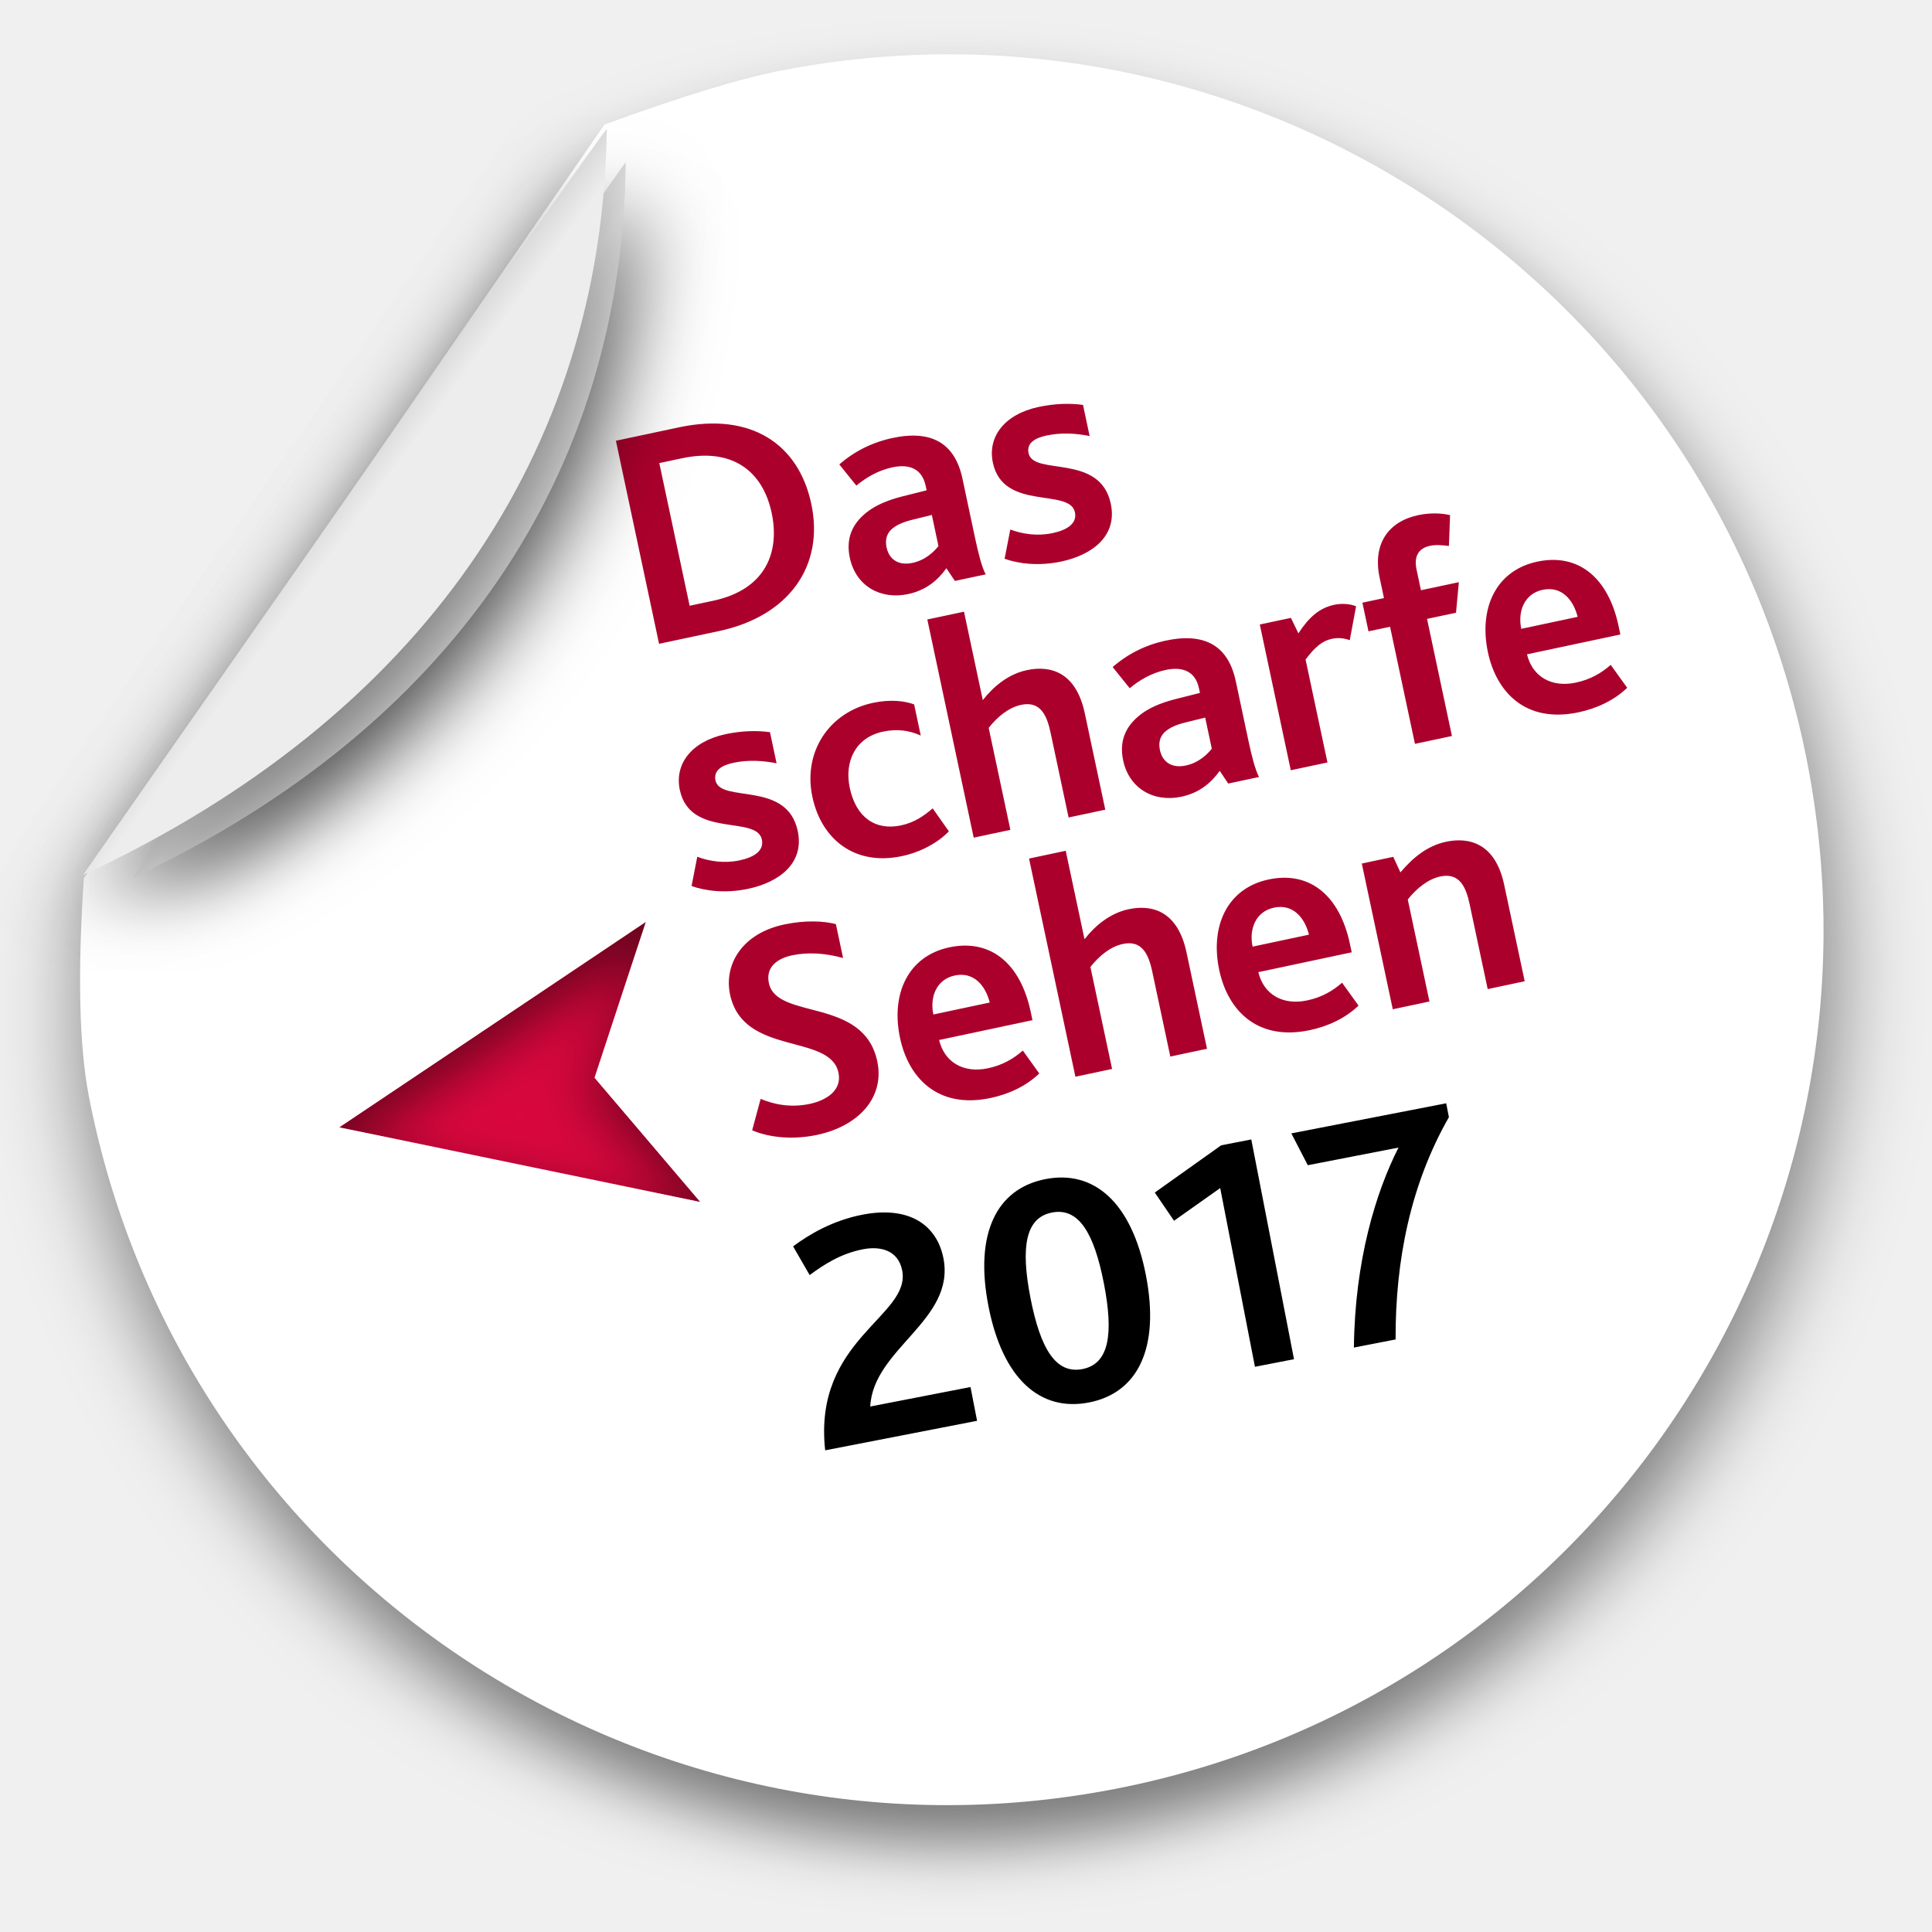
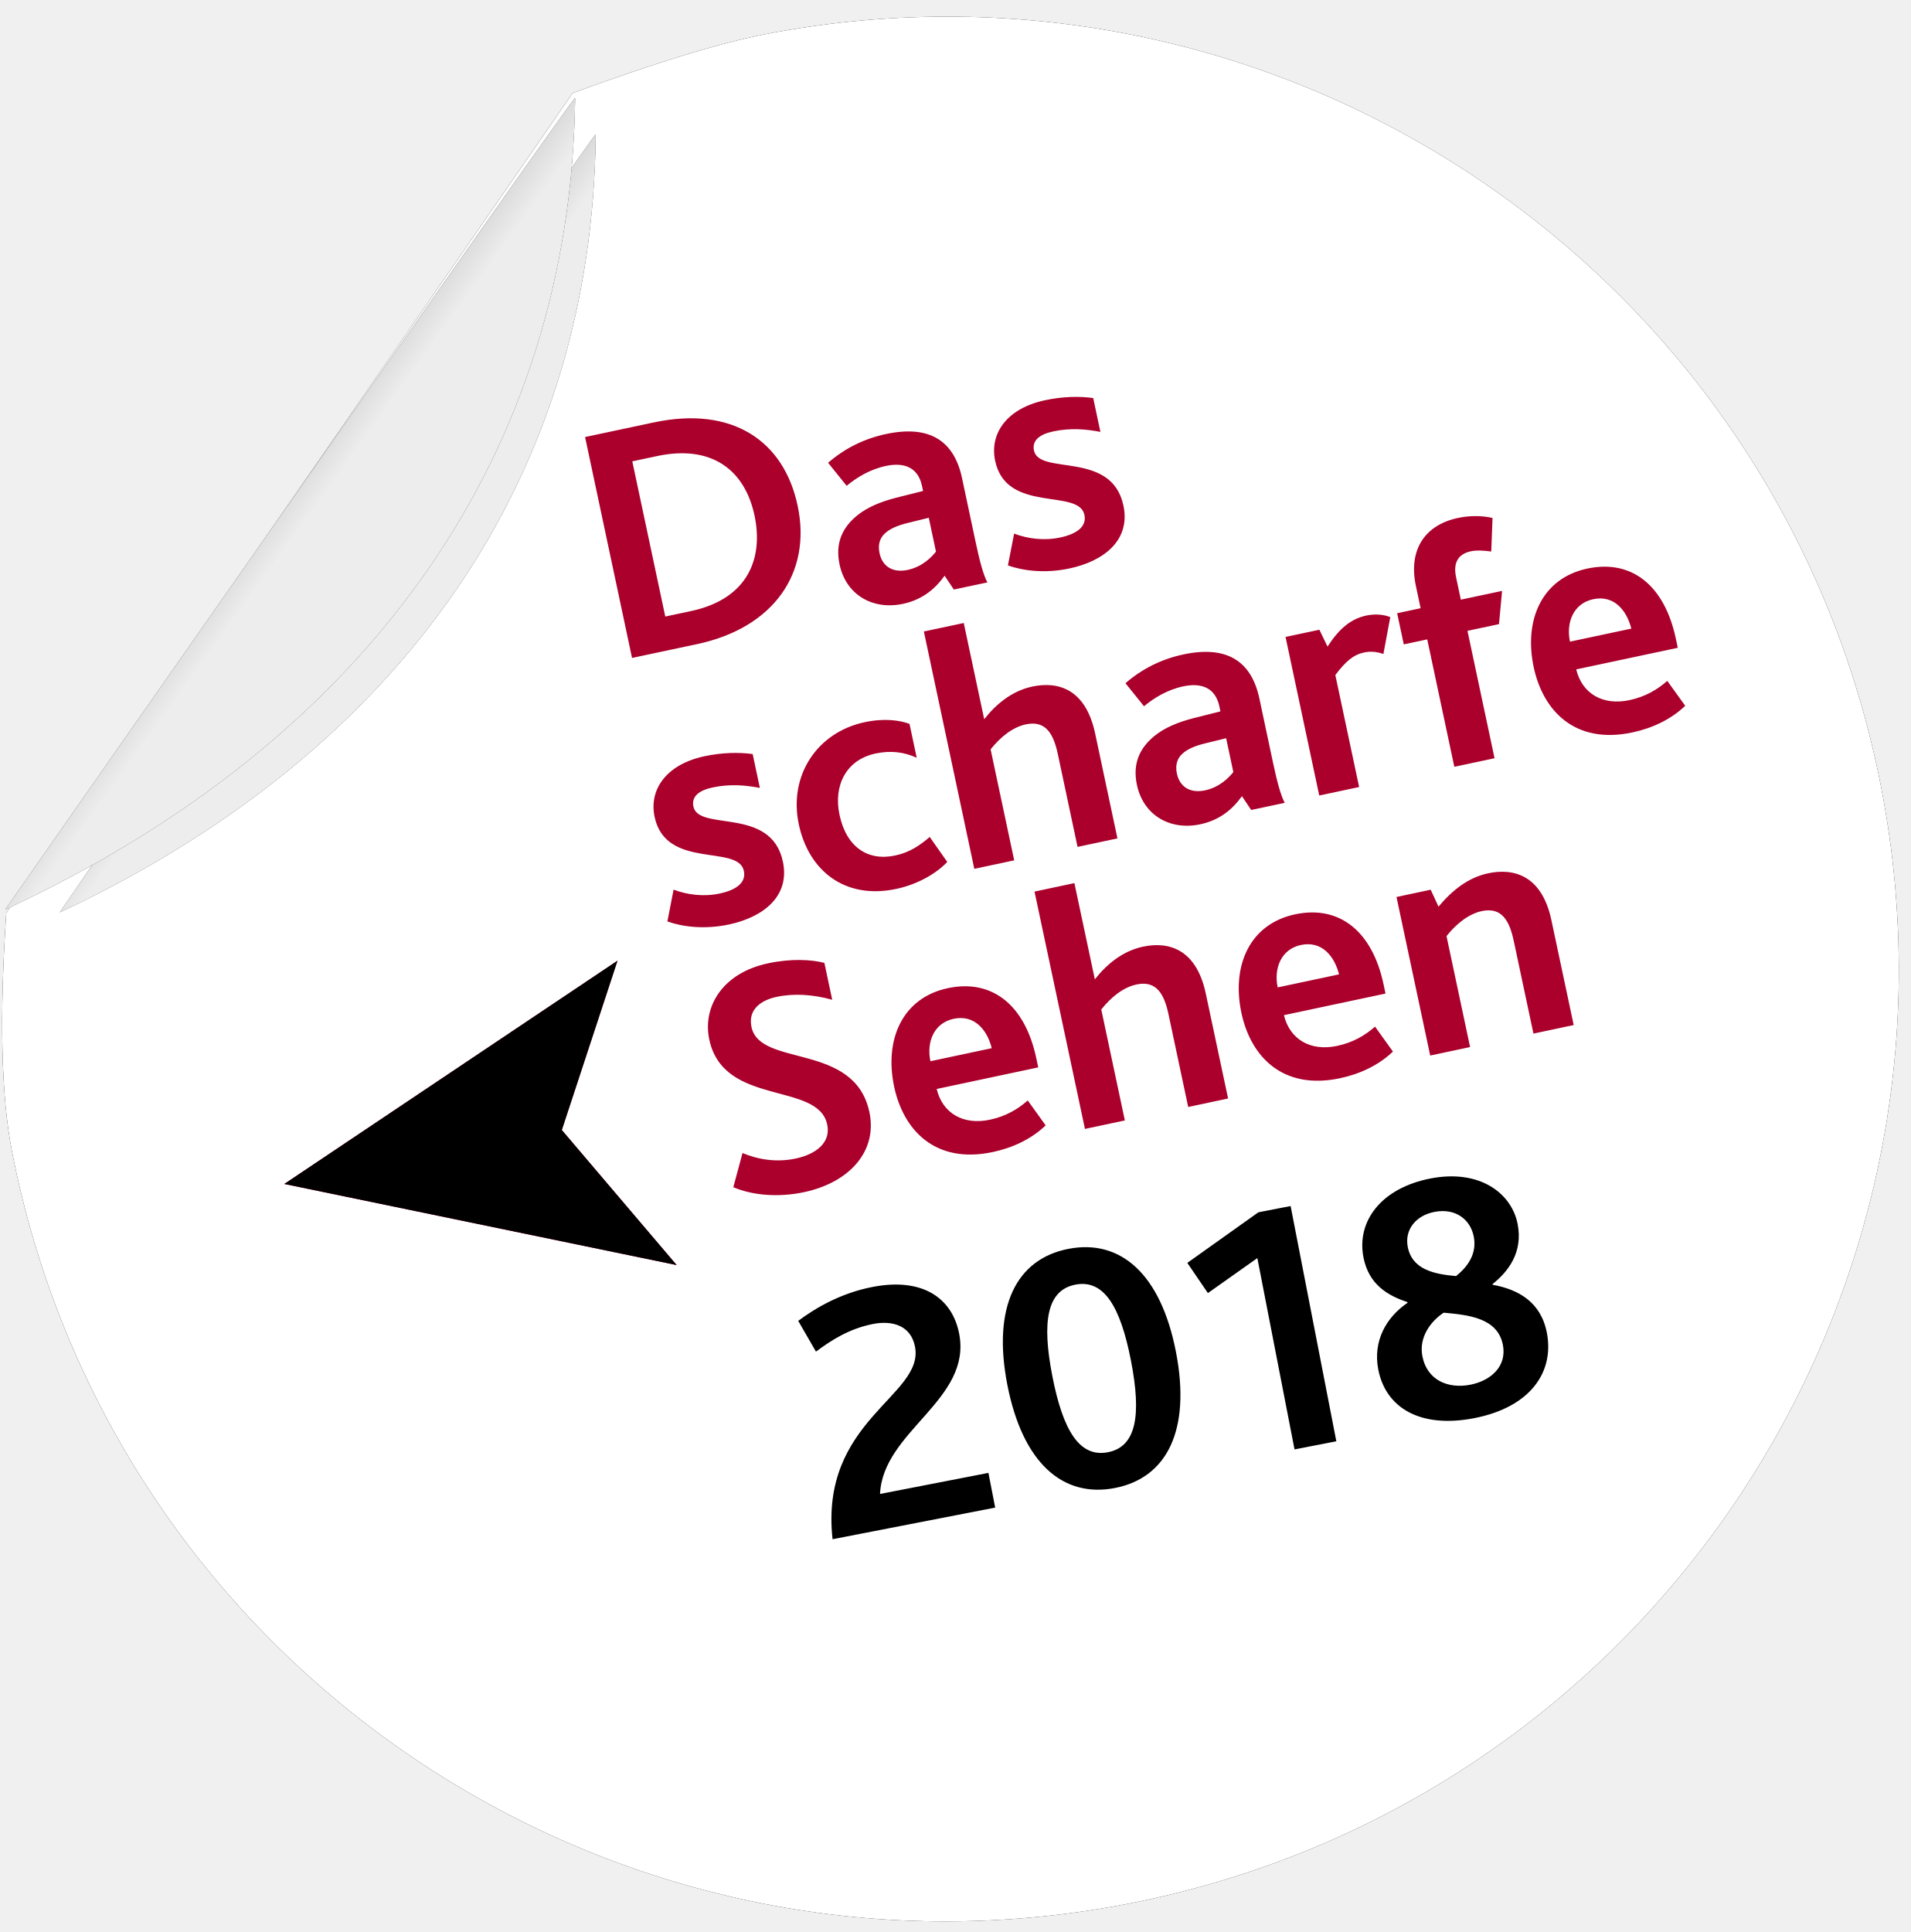
- <svg xmlns="http://www.w3.org/2000/svg" xmlns:xlink="http://www.w3.org/1999/xlink" width="99px" height="99px" viewBox="0 0 99 99" version="1.1">
+ <svg xmlns="http://www.w3.org/2000/svg" width="90px" height="91px" viewBox="0 0 90 91" version="1.1">
  <defs>
-     <path d="M44.85,89.701 C69.62,89.701 89.701,69.62 89.701,44.85 C89.701,20.08 69.62,0 44.85,0 C42.698,0 39.559,0.33 35.436,0.99 L1.88,33.804 C0.627,38.542 0,42.224 0,44.85 C0,69.62 20.08,89.701 44.85,89.701 Z" id="path-1" />
-     <filter x="-7.8%" y="-5.6%" width="115.6%" height="115.6%" filterUnits="objectBoundingBox" id="filter-2">
-       <feOffset dx="0" dy="2" in="SourceAlpha" result="shadowOffsetOuter1" />
-       <feGaussianBlur stdDeviation="2" in="shadowOffsetOuter1" result="shadowBlurOuter1" />
-       <feColorMatrix values="0 0 0 0 0   0 0 0 0 0   0 0 0 0 0  0 0 0 0.5 0" type="matrix" in="shadowBlurOuter1" />
-     </filter>
-     <linearGradient x1="54.455%" y1="50%" x2="32.77%" y2="27.37%" id="linearGradient-3">
+     <linearGradient x1="54.455%" y1="50%" x2="32.77%" y2="27.37%" id="linearGradient-1">
      <stop stop-color="#FFFFFF" stop-opacity="0.5" offset="0%" />
      <stop stop-color="#000000" stop-opacity="0.5" offset="100%" />
    </linearGradient>
-     <path d="M4.36,34.261 C21.835,29.847 32.943,18.743 36.129,3.116 C36.176,2.886 4.36,34.261 4.36,34.261 Z" id="path-4" />
-     <filter x="-22.0%" y="-16.1%" width="144.1%" height="144.9%" filterUnits="objectBoundingBox" id="filter-5">
-       <feOffset dx="0" dy="2" in="SourceAlpha" result="shadowOffsetOuter1" />
-       <feGaussianBlur stdDeviation="2" in="shadowOffsetOuter1" result="shadowBlurOuter1" />
-       <feColorMatrix values="0 0 0 0 0   0 0 0 0 0   0 0 0 0 0  0 0 0 0.5 0" type="matrix" in="shadowBlurOuter1" />
-     </filter>
-     <path d="M1.869,33.638 C20.372,29.047 32.133,17.5 35.506,1.247 C35.556,1.008 1.869,33.638 1.869,33.638 Z" id="path-6" />
-     <filter x="-20.8%" y="-15.4%" width="141.6%" height="143.2%" filterUnits="objectBoundingBox" id="filter-7">
-       <feOffset dx="0" dy="2" in="SourceAlpha" result="shadowOffsetOuter1" />
-       <feGaussianBlur stdDeviation="2" in="shadowOffsetOuter1" result="shadowBlurOuter1" />
-       <feColorMatrix values="0 0 0 0 0   0 0 0 0 0   0 0 0 0 0  0 0 0 0.5 0" type="matrix" in="shadowBlurOuter1" />
-     </filter>
-     <polygon id="path-8" points="12.299 48.838 29.713 56.115 25.616 48.838 29.713 41.509" />
-     <filter x="-11.5%" y="-13.7%" width="123.0%" height="127.4%" filterUnits="objectBoundingBox" id="filter-9">
-       <feGaussianBlur stdDeviation="1.5" in="SourceAlpha" result="shadowBlurInner1" />
-       <feOffset dx="0" dy="1" in="shadowBlurInner1" result="shadowOffsetInner1" />
-       <feComposite in="shadowOffsetInner1" in2="SourceAlpha" operator="arithmetic" k2="-1" k3="1" result="shadowInnerInner1" />
-       <feColorMatrix values="0 0 0 0 0   0 0 0 0 0   0 0 0 0 0  0 0 0 0.5 0" type="matrix" in="shadowInnerInner1" />
-     </filter>
  </defs>
-   <g id="Preisträger-/-winners" stroke="none" stroke-width="1" fill="none" fill-rule="evenodd">
-     <g id="Artboard-2" transform="translate(-274, -165)">
-       <g id="badge_special_price" transform="translate(322.7596, 212.7596) rotate(-11) translate(-322.7596, -212.7596) translate(277.7596, 167.7596)">
-         <g id="Group-7" transform="translate(-0, 0)">
-           <g id="Oval-4">
-             <use fill="black" fill-opacity="1" filter="url(#filter-2)" xlink:href="#path-1" />
-             <use fill="#FFFFFF" fill-rule="evenodd" xlink:href="#path-1" />
+   <g id="Tournee-/-exhibition" stroke="none" stroke-width="1" fill="none" fill-rule="evenodd">
+     <g id="Artboard-Copy-11" transform="translate(-102, -83)">
+       <g id="badge_special_price" transform="translate(94, 76)">
+         <g transform="translate(52.75963, 52.75963) rotate(-11) translate(-52.75963, -52.75963) translate(7.759628, 7.759628)">
+           <g id="Group-7">
+             <g id="Oval-4">
+               <g id="path-1-link" fill="#000000">
+                 <path d="M44.85,89.701 C69.62,89.701 89.701,69.62 89.701,44.85 C89.701,20.08 69.62,0 44.85,0 C42.698,0 39.559,0.33 35.436,0.99 L1.88,33.804 C0.627,38.542 0,42.224 0,44.85 C0,69.62 20.08,89.701 44.85,89.701 Z" id="path-1" />
+               </g>
+               <g id="path-1-link" fill="#FFFFFF">
+                 <path d="M44.85,89.701 C69.62,89.701 89.701,69.62 89.701,44.85 C89.701,20.08 69.62,0 44.85,0 C42.698,0 39.559,0.33 35.436,0.99 L1.88,33.804 C0.627,38.542 0,42.224 0,44.85 C0,69.62 20.08,89.701 44.85,89.701 Z" id="path-1" />
+               </g>
+             </g>
+             <path d="M33.239,27.228 L33.239,16.59 L36.548,16.59 C40.309,16.59 42.36,18.688 42.36,21.836 C42.36,25.065 40.067,27.228 36.371,27.228 L33.239,27.228 Z M35.176,25.646 L36.403,25.646 C39.212,25.646 40.277,23.87 40.277,21.868 C40.277,19.641 38.97,18.172 36.371,18.172 L35.176,18.172 L35.176,25.646 Z M48.736,27.228 L48.445,26.501 C47.897,27.002 47.202,27.389 46.25,27.389 C44.797,27.389 43.716,26.421 43.716,24.952 C43.716,23.919 44.216,23.273 45.007,22.869 C45.54,22.595 46.202,22.466 46.976,22.433 L48.284,22.385 L48.284,22.143 C48.284,21.255 47.703,20.868 46.815,20.868 C46.056,20.868 45.362,21.11 44.813,21.4 L44.184,20.157 C45.088,19.657 46.072,19.399 47.138,19.399 C49.188,19.399 50.205,20.335 50.205,22.175 L50.205,25.275 C50.205,26.162 50.237,26.824 50.35,27.228 L48.736,27.228 Z M48.284,23.676 L47.251,23.709 C46.75,23.725 46.395,23.806 46.137,23.951 C45.814,24.128 45.669,24.435 45.669,24.823 C45.669,25.484 46.105,25.872 46.799,25.872 C47.509,25.872 48.026,25.517 48.284,25.307 L48.284,23.676 Z M51.464,26.647 C52.094,27.034 53.078,27.389 54.273,27.389 C55.919,27.389 57.372,26.695 57.372,25.016 C57.372,22.353 53.789,22.821 53.789,21.61 C53.789,21.11 54.224,20.916 54.87,20.916 C55.677,20.916 56.388,21.126 57.033,21.4 L57.033,19.77 C56.404,19.544 55.645,19.399 54.789,19.399 C52.998,19.399 51.9,20.351 51.9,21.707 C51.9,24.258 55.484,23.773 55.484,25.065 C55.484,25.646 54.919,25.872 54.144,25.872 C53.369,25.872 52.642,25.614 52.061,25.242 L51.464,26.647 Z M32.287,39.714 C32.916,40.102 33.901,40.457 35.095,40.457 C36.742,40.457 38.195,39.763 38.195,38.084 C38.195,35.421 34.611,35.889 34.611,34.678 C34.611,34.178 35.047,33.984 35.693,33.984 C36.5,33.984 37.21,34.194 37.856,34.468 L37.856,32.838 C37.226,32.612 36.468,32.466 35.612,32.466 C33.82,32.466 32.722,33.419 32.722,34.775 C32.722,37.325 36.306,36.841 36.306,38.132 C36.306,38.714 35.741,38.94 34.966,38.94 C34.191,38.94 33.465,38.681 32.884,38.31 L32.287,39.714 Z M43.151,40.457 C44.2,40.457 45.152,40.134 45.766,39.714 L45.201,38.391 C44.668,38.681 44.135,38.907 43.425,38.907 C42.117,38.907 41.262,38.052 41.262,36.486 C41.262,35.082 42.101,34.016 43.522,34.016 C44.264,34.016 44.846,34.226 45.378,34.613 L45.378,32.983 C44.975,32.725 44.281,32.466 43.328,32.466 C41.052,32.466 39.293,34.161 39.293,36.534 C39.293,38.746 40.665,40.457 43.151,40.457 Z M46.944,40.296 L48.865,40.296 L48.865,34.952 C49.43,34.484 50.092,34.145 50.738,34.145 C51.722,34.145 51.916,34.904 51.916,35.84 L51.916,40.296 L53.837,40.296 L53.837,35.243 C53.837,33.064 52.61,32.466 51.399,32.466 C50.431,32.466 49.559,32.918 48.865,33.5 L48.865,28.867 L46.944,28.867 L46.944,40.296 Z M60.278,40.296 L59.987,39.569 C59.438,40.07 58.744,40.457 57.792,40.457 C56.339,40.457 55.258,39.488 55.258,38.019 C55.258,36.986 55.758,36.341 56.549,35.937 C57.082,35.663 57.743,35.534 58.518,35.501 L59.826,35.453 L59.826,35.211 C59.826,34.323 59.245,33.935 58.357,33.935 C57.598,33.935 56.904,34.178 56.355,34.468 L55.726,33.225 C56.63,32.725 57.614,32.466 58.68,32.466 C60.73,32.466 61.747,33.403 61.747,35.243 L61.747,38.342 C61.747,39.23 61.779,39.892 61.892,40.296 L60.278,40.296 Z M59.826,36.744 L58.793,36.777 C58.292,36.793 57.937,36.873 57.679,37.019 C57.356,37.196 57.211,37.503 57.211,37.89 C57.211,38.552 57.647,38.94 58.341,38.94 C59.051,38.94 59.568,38.584 59.826,38.375 L59.826,36.744 Z M63.555,40.296 L65.476,40.296 L65.476,34.904 C66.105,34.355 66.525,34.145 67.025,34.145 C67.251,34.145 67.558,34.194 67.897,34.404 L68.575,32.773 C68.268,32.563 67.849,32.466 67.494,32.466 C66.719,32.466 66.089,32.822 65.395,33.516 L65.185,32.66 L63.555,32.66 L63.555,40.296 Z M70.06,40.296 L71.997,40.296 L71.997,34.161 L73.515,34.161 L73.983,32.66 L71.997,32.66 L71.997,31.579 C71.997,30.917 72.288,30.529 72.934,30.529 C73.224,30.529 73.547,30.626 73.87,30.739 L74.257,29.206 C73.741,28.963 73.16,28.867 72.659,28.867 C71.11,28.867 70.06,29.803 70.06,31.595 L70.06,32.66 L68.93,32.66 L68.93,34.161 L70.06,34.161 L70.06,40.296 Z M78.6,40.457 C75.807,40.457 74.693,38.552 74.693,36.486 C74.693,34.194 75.952,32.466 78.132,32.466 C80.279,32.466 81.521,34.016 81.521,36.551 L81.521,37.002 L76.63,37.002 C76.663,38.181 77.502,38.94 78.777,38.94 C79.552,38.94 80.166,38.73 80.714,38.423 L81.296,39.747 C80.488,40.247 79.536,40.457 78.6,40.457 Z M76.614,35.663 L79.568,35.663 C79.536,34.791 79.116,33.935 78.099,33.935 C77.147,33.935 76.614,34.743 76.614,35.663 Z M32.722,52.605 C33.53,53.17 34.692,53.525 35.935,53.525 C38.114,53.525 39.728,52.363 39.728,50.474 C39.728,47.1 35.128,47.358 35.128,45.405 C35.128,44.55 35.838,44.259 36.581,44.259 C37.42,44.259 38.276,44.501 39.115,44.937 L39.115,43.161 C38.534,42.871 37.614,42.629 36.516,42.629 C34.304,42.629 33.061,44.001 33.061,45.567 C33.061,48.811 37.662,48.553 37.662,50.635 C37.662,51.555 36.774,51.894 35.886,51.894 C34.918,51.894 34.111,51.555 33.481,51.12 L32.722,52.605 Z M45.023,53.525 C42.23,53.525 41.117,51.62 41.117,49.554 C41.117,47.261 42.376,45.534 44.555,45.534 C46.702,45.534 47.945,47.084 47.945,49.618 L47.945,50.07 L43.054,50.07 C43.086,51.249 43.925,52.007 45.201,52.007 C45.976,52.007 46.589,51.798 47.138,51.491 L47.719,52.815 C46.912,53.315 45.959,53.525 45.023,53.525 Z M43.038,48.73 L45.992,48.73 C45.959,47.859 45.54,47.003 44.523,47.003 C43.57,47.003 43.038,47.81 43.038,48.73 Z M49.495,53.363 L51.416,53.363 L51.416,48.02 C51.981,47.552 52.642,47.213 53.288,47.213 C54.273,47.213 54.467,47.972 54.467,48.908 L54.467,53.363 L56.388,53.363 L56.388,48.311 C56.388,46.132 55.161,45.534 53.95,45.534 C52.981,45.534 52.11,45.986 51.416,46.567 L51.416,41.934 L49.495,41.934 L49.495,53.363 Z M61.747,53.525 C58.954,53.525 57.84,51.62 57.84,49.554 C57.84,47.261 59.099,45.534 61.279,45.534 C63.426,45.534 64.669,47.084 64.669,49.618 L64.669,50.07 L59.777,50.07 C59.81,51.249 60.649,52.007 61.924,52.007 C62.699,52.007 63.313,51.798 63.862,51.491 L64.443,52.815 C63.636,53.315 62.683,53.525 61.747,53.525 Z M59.761,48.73 L62.715,48.73 C62.683,47.859 62.263,47.003 61.246,47.003 C60.294,47.003 59.761,47.81 59.761,48.73 Z M66.121,53.363 L68.042,53.363 L68.042,48.02 C68.607,47.552 69.285,47.213 69.915,47.213 C70.9,47.213 71.093,47.972 71.093,48.908 L71.093,53.363 L73.031,53.363 L73.031,48.311 C73.031,46.132 71.788,45.534 70.577,45.534 C69.624,45.534 68.769,45.954 67.962,46.584 L67.768,45.728 L66.121,45.728 L66.121,53.363 Z" id="Das-scharfe-Sehen" fill="#AB002C" fill-rule="nonzero" transform="translate(56.90407, 35.05732) rotate(-1) translate(-56.90407, -35.05732) " />
+             <g id="Oval-4-Copy" transform="translate(4, 3)">
+               <g id="path-4-link" fill="#000000">
+                 <path d="M0.36,31.261 C17.835,26.847 28.943,15.743 32.129,0.116 C32.176,-0.114 0.36,31.261 0.36,31.261 Z" id="path-4" />
+               </g>
+               <g id="path-4-link" fill="#DBDBDB">
+                 <path d="M0.36,31.261 C17.835,26.847 28.943,15.743 32.129,0.116 C32.176,-0.114 0.36,31.261 0.36,31.261 Z" id="path-4" />
+               </g>
+               <g id="path-4-link" fill="url(#linearGradient-1)">
+                 <path d="M0.36,31.261 C17.835,26.847 28.943,15.743 32.129,0.116 C32.176,-0.114 0.36,31.261 0.36,31.261 Z" id="path-4" />
+               </g>
+             </g>
+             <g id="Oval-4-Copy-2" transform="translate(1, 1)">
+               <g id="path-6-link" fill="#000000">
+                 <path d="M0.869,32.638 C19.372,28.047 31.133,16.5 34.506,0.247 C34.556,0.008 0.869,32.638 0.869,32.638 Z" id="path-6" />
+               </g>
+               <g id="path-6-link" fill="#DBDBDB">
+                 <path d="M0.869,32.638 C19.372,28.047 31.133,16.5 34.506,0.247 C34.556,0.008 0.869,32.638 0.869,32.638 Z" id="path-6" />
+               </g>
+               <g id="path-6-link" fill="url(#linearGradient-1)">
+                 <path d="M0.869,32.638 C19.372,28.047 31.133,16.5 34.506,0.247 C34.556,0.008 0.869,32.638 0.869,32.638 Z" id="path-6" />
+               </g>
+             </g>
          </g>
-           <path d="M33.239,27.228 L33.239,16.59 L36.548,16.59 C40.309,16.59 42.36,18.688 42.36,21.836 C42.36,25.065 40.067,27.228 36.371,27.228 L33.239,27.228 Z M35.176,25.646 L36.403,25.646 C39.212,25.646 40.277,23.87 40.277,21.868 C40.277,19.641 38.97,18.172 36.371,18.172 L35.176,18.172 L35.176,25.646 Z M48.736,27.228 L48.445,26.501 C47.897,27.002 47.202,27.389 46.25,27.389 C44.797,27.389 43.716,26.421 43.716,24.952 C43.716,23.919 44.216,23.273 45.007,22.869 C45.54,22.595 46.202,22.466 46.976,22.433 L48.284,22.385 L48.284,22.143 C48.284,21.255 47.703,20.868 46.815,20.868 C46.056,20.868 45.362,21.11 44.813,21.4 L44.184,20.157 C45.088,19.657 46.072,19.399 47.138,19.399 C49.188,19.399 50.205,20.335 50.205,22.175 L50.205,25.275 C50.205,26.162 50.237,26.824 50.35,27.228 L48.736,27.228 Z M48.284,23.676 L47.251,23.709 C46.75,23.725 46.395,23.806 46.137,23.951 C45.814,24.128 45.669,24.435 45.669,24.823 C45.669,25.484 46.105,25.872 46.799,25.872 C47.509,25.872 48.026,25.517 48.284,25.307 L48.284,23.676 Z M51.464,26.647 C52.094,27.034 53.078,27.389 54.273,27.389 C55.919,27.389 57.372,26.695 57.372,25.016 C57.372,22.353 53.789,22.821 53.789,21.61 C53.789,21.11 54.224,20.916 54.87,20.916 C55.677,20.916 56.388,21.126 57.033,21.4 L57.033,19.77 C56.404,19.544 55.645,19.399 54.789,19.399 C52.998,19.399 51.9,20.351 51.9,21.707 C51.9,24.258 55.484,23.773 55.484,25.065 C55.484,25.646 54.919,25.872 54.144,25.872 C53.369,25.872 52.642,25.614 52.061,25.242 L51.464,26.647 Z M32.287,39.714 C32.916,40.102 33.901,40.457 35.095,40.457 C36.742,40.457 38.195,39.763 38.195,38.084 C38.195,35.421 34.611,35.889 34.611,34.678 C34.611,34.178 35.047,33.984 35.693,33.984 C36.5,33.984 37.21,34.194 37.856,34.468 L37.856,32.838 C37.226,32.612 36.468,32.466 35.612,32.466 C33.82,32.466 32.722,33.419 32.722,34.775 C32.722,37.325 36.306,36.841 36.306,38.132 C36.306,38.714 35.741,38.94 34.966,38.94 C34.191,38.94 33.465,38.681 32.884,38.31 L32.287,39.714 Z M43.151,40.457 C44.2,40.457 45.152,40.134 45.766,39.714 L45.201,38.391 C44.668,38.681 44.135,38.907 43.425,38.907 C42.117,38.907 41.262,38.052 41.262,36.486 C41.262,35.082 42.101,34.016 43.522,34.016 C44.264,34.016 44.846,34.226 45.378,34.613 L45.378,32.983 C44.975,32.725 44.281,32.466 43.328,32.466 C41.052,32.466 39.293,34.161 39.293,36.534 C39.293,38.746 40.665,40.457 43.151,40.457 Z M46.944,40.296 L48.865,40.296 L48.865,34.952 C49.43,34.484 50.092,34.145 50.738,34.145 C51.722,34.145 51.916,34.904 51.916,35.84 L51.916,40.296 L53.837,40.296 L53.837,35.243 C53.837,33.064 52.61,32.466 51.399,32.466 C50.431,32.466 49.559,32.918 48.865,33.5 L48.865,28.867 L46.944,28.867 L46.944,40.296 Z M60.278,40.296 L59.987,39.569 C59.438,40.07 58.744,40.457 57.792,40.457 C56.339,40.457 55.258,39.488 55.258,38.019 C55.258,36.986 55.758,36.341 56.549,35.937 C57.082,35.663 57.743,35.534 58.518,35.501 L59.826,35.453 L59.826,35.211 C59.826,34.323 59.245,33.935 58.357,33.935 C57.598,33.935 56.904,34.178 56.355,34.468 L55.726,33.225 C56.63,32.725 57.614,32.466 58.68,32.466 C60.73,32.466 61.747,33.403 61.747,35.243 L61.747,38.342 C61.747,39.23 61.779,39.892 61.892,40.296 L60.278,40.296 Z M59.826,36.744 L58.793,36.777 C58.292,36.793 57.937,36.873 57.679,37.019 C57.356,37.196 57.211,37.503 57.211,37.89 C57.211,38.552 57.647,38.94 58.341,38.94 C59.051,38.94 59.568,38.584 59.826,38.375 L59.826,36.744 Z M63.555,40.296 L65.476,40.296 L65.476,34.904 C66.105,34.355 66.525,34.145 67.025,34.145 C67.251,34.145 67.558,34.194 67.897,34.404 L68.575,32.773 C68.268,32.563 67.849,32.466 67.494,32.466 C66.719,32.466 66.089,32.822 65.395,33.516 L65.185,32.66 L63.555,32.66 L63.555,40.296 Z M70.06,40.296 L71.997,40.296 L71.997,34.161 L73.515,34.161 L73.983,32.66 L71.997,32.66 L71.997,31.579 C71.997,30.917 72.288,30.529 72.934,30.529 C73.224,30.529 73.547,30.626 73.87,30.739 L74.257,29.206 C73.741,28.963 73.16,28.867 72.659,28.867 C71.11,28.867 70.06,29.803 70.06,31.595 L70.06,32.66 L68.93,32.66 L68.93,34.161 L70.06,34.161 L70.06,40.296 Z M78.6,40.457 C75.807,40.457 74.693,38.552 74.693,36.486 C74.693,34.194 75.952,32.466 78.132,32.466 C80.279,32.466 81.521,34.016 81.521,36.551 L81.521,37.002 L76.63,37.002 C76.663,38.181 77.502,38.94 78.777,38.94 C79.552,38.94 80.166,38.73 80.714,38.423 L81.296,39.747 C80.488,40.247 79.536,40.457 78.6,40.457 Z M76.614,35.663 L79.568,35.663 C79.536,34.791 79.116,33.935 78.099,33.935 C77.147,33.935 76.614,34.743 76.614,35.663 Z M32.722,52.605 C33.53,53.17 34.692,53.525 35.935,53.525 C38.114,53.525 39.728,52.363 39.728,50.474 C39.728,47.1 35.128,47.358 35.128,45.405 C35.128,44.55 35.838,44.259 36.581,44.259 C37.42,44.259 38.276,44.501 39.115,44.937 L39.115,43.161 C38.534,42.871 37.614,42.629 36.516,42.629 C34.304,42.629 33.061,44.001 33.061,45.567 C33.061,48.811 37.662,48.553 37.662,50.635 C37.662,51.555 36.774,51.894 35.886,51.894 C34.918,51.894 34.111,51.555 33.481,51.12 L32.722,52.605 Z M45.023,53.525 C42.23,53.525 41.117,51.62 41.117,49.554 C41.117,47.261 42.376,45.534 44.555,45.534 C46.702,45.534 47.945,47.084 47.945,49.618 L47.945,50.07 L43.054,50.07 C43.086,51.249 43.925,52.007 45.201,52.007 C45.976,52.007 46.589,51.798 47.138,51.491 L47.719,52.815 C46.912,53.315 45.959,53.525 45.023,53.525 Z M43.038,48.73 L45.992,48.73 C45.959,47.859 45.54,47.003 44.523,47.003 C43.57,47.003 43.038,47.81 43.038,48.73 Z M49.495,53.363 L51.416,53.363 L51.416,48.02 C51.981,47.552 52.642,47.213 53.288,47.213 C54.273,47.213 54.467,47.972 54.467,48.908 L54.467,53.363 L56.388,53.363 L56.388,48.311 C56.388,46.132 55.161,45.534 53.95,45.534 C52.981,45.534 52.11,45.986 51.416,46.567 L51.416,41.934 L49.495,41.934 L49.495,53.363 Z M61.747,53.525 C58.954,53.525 57.84,51.62 57.84,49.554 C57.84,47.261 59.099,45.534 61.279,45.534 C63.426,45.534 64.669,47.084 64.669,49.618 L64.669,50.07 L59.777,50.07 C59.81,51.249 60.649,52.007 61.924,52.007 C62.699,52.007 63.313,51.798 63.862,51.491 L64.443,52.815 C63.636,53.315 62.683,53.525 61.747,53.525 Z M59.761,48.73 L62.715,48.73 C62.683,47.859 62.263,47.003 61.246,47.003 C60.294,47.003 59.761,47.81 59.761,48.73 Z M66.121,53.363 L68.042,53.363 L68.042,48.02 C68.607,47.552 69.285,47.213 69.915,47.213 C70.9,47.213 71.093,47.972 71.093,48.908 L71.093,53.363 L73.031,53.363 L73.031,48.311 C73.031,46.132 71.788,45.534 70.577,45.534 C69.624,45.534 68.769,45.954 67.962,46.584 L67.768,45.728 L66.121,45.728 L66.121,53.363 Z" id="Das-scharfe-Sehen" fill="#AB002C" transform="translate(56.90407, 35.05732) rotate(-1) translate(-56.90407, -35.05732) " />
-           <g id="Oval-4-Copy">
-             <use fill="black" fill-opacity="1" filter="url(#filter-5)" xlink:href="#path-4" />
-             <use fill="#DBDBDB" fill-rule="evenodd" xlink:href="#path-4" />
-             <use fill="url(#linearGradient-3)" fill-rule="evenodd" xlink:href="#path-4" />
+           <path d="M34.458,70.191 C34.917,64.564 40,64.394 40,62.031 C40,60.994 39.167,60.603 38.266,60.603 C37.127,60.603 36.192,60.977 35.376,61.368 L34.832,59.787 C35.75,59.345 37.042,58.886 38.572,58.886 C40.986,58.886 42.159,60.127 42.159,61.827 C42.159,65.006 37.756,65.635 37.059,68.525 L42.261,68.525 L42.261,70.191 L34.458,70.191 Z M47.973,70.361 C45.474,70.361 43.927,68.372 43.927,64.615 C43.927,60.875 45.474,58.886 47.973,58.886 C50.472,58.886 52.019,60.875 52.019,64.615 C52.019,68.372 50.472,70.361 47.973,70.361 Z M47.973,68.644 C49.333,68.644 49.86,67.25 49.86,64.615 C49.86,61.997 49.333,60.603 47.973,60.603 C46.613,60.603 46.086,61.997 46.086,64.615 C46.086,67.25 46.613,68.644 47.973,68.644 Z M56.626,70.191 L56.626,61.011 L54.025,62.184 L53.345,60.603 L57.085,58.903 L58.632,58.903 L58.632,70.191 L56.626,70.191 Z M65.211,70.361 C62.644,70.361 61.216,69.103 61.216,67.25 C61.216,65.89 62.049,64.904 63.171,64.428 L63.171,64.394 C62.321,63.918 61.539,63.238 61.539,61.929 C61.539,60.195 62.984,58.886 65.347,58.886 C67.727,58.886 68.968,60.314 68.968,61.776 C68.968,63.153 68.084,63.901 67.268,64.326 L67.268,64.36 C68.407,64.802 69.342,65.584 69.342,67.063 C69.342,68.933 67.931,70.361 65.211,70.361 Z M65.33,68.78 C66.35,68.78 67.2,68.236 67.2,67.233 C67.2,65.924 65.857,65.533 64.752,65.21 C64.089,65.482 63.375,66.111 63.375,67.029 C63.375,68.202 64.293,68.78 65.33,68.78 Z M65.653,63.629 C66.265,63.306 66.826,62.796 66.826,61.963 C66.826,61.147 66.248,60.467 65.228,60.467 C64.31,60.467 63.681,61.045 63.681,61.844 C63.681,62.932 64.65,63.34 65.653,63.629 Z" id="2018-copy" fill="#000000" />
+           <g id="Path-2" transform="translate(12, 41)">
+             <g id="path-8-link" fill="#D8073D">
+               <polygon id="path-8" points="0.299 7.838 17.713 15.115 13.616 7.838 17.713 0.509" />
+             </g>
+             <g id="path-8-link" fill="#000000">
+               <polygon id="path-8" points="0.299 7.838 17.713 15.115 13.616 7.838 17.713 0.509" />
+             </g>
          </g>
-           <g id="Oval-4-Copy-2">
-             <use fill="black" fill-opacity="1" filter="url(#filter-7)" xlink:href="#path-6" />
-             <use fill="#DBDBDB" fill-rule="evenodd" xlink:href="#path-6" />
-             <use fill="url(#linearGradient-3)" fill-rule="evenodd" xlink:href="#path-6" />
-           </g>
-         </g>
-         <path d="M33.576,69.835 L41.505,69.835 L41.505,68.072 L36.271,68.072 C36.979,65.187 41.402,64.566 41.402,61.335 C41.402,59.607 40.21,58.346 37.756,58.346 C36.202,58.346 34.889,58.813 33.956,59.262 L34.509,60.869 C35.338,60.471 36.288,60.091 37.445,60.091 C38.361,60.091 39.208,60.488 39.208,61.542 C39.208,63.944 34.042,64.116 33.576,69.835 Z M47.31,70.007 C44.77,70.007 43.198,67.986 43.198,64.168 C43.198,60.368 44.77,58.346 47.31,58.346 C49.849,58.346 51.421,60.368 51.421,64.168 C51.421,67.986 49.849,70.007 47.31,70.007 Z M47.31,68.263 C48.692,68.263 49.227,66.846 49.227,64.168 C49.227,61.508 48.692,60.091 47.31,60.091 C45.928,60.091 45.392,61.508 45.392,64.168 C45.392,66.846 45.928,68.263 47.31,68.263 Z M56.01,69.835 L58.049,69.835 L58.049,58.364 L56.477,58.364 L52.676,60.091 L53.367,61.698 L56.01,60.506 L56.01,69.835 Z M61.176,69.835 L63.352,69.835 C64.112,65.844 65.633,62.164 68.207,59.176 L68.207,58.45 L60.122,58.45 L60.64,60.212 L65.374,60.212 C63.801,62.233 62.074,65.464 61.176,69.835 Z" id="2017" fill="#000000" />
-         <g id="Path-2">
-           <use fill="#D8073D" fill-rule="evenodd" xlink:href="#path-8" />
-           <use fill="black" fill-opacity="1" filter="url(#filter-9)" xlink:href="#path-8" />
        </g>
      </g>
    </g>
  </g>
</svg>
